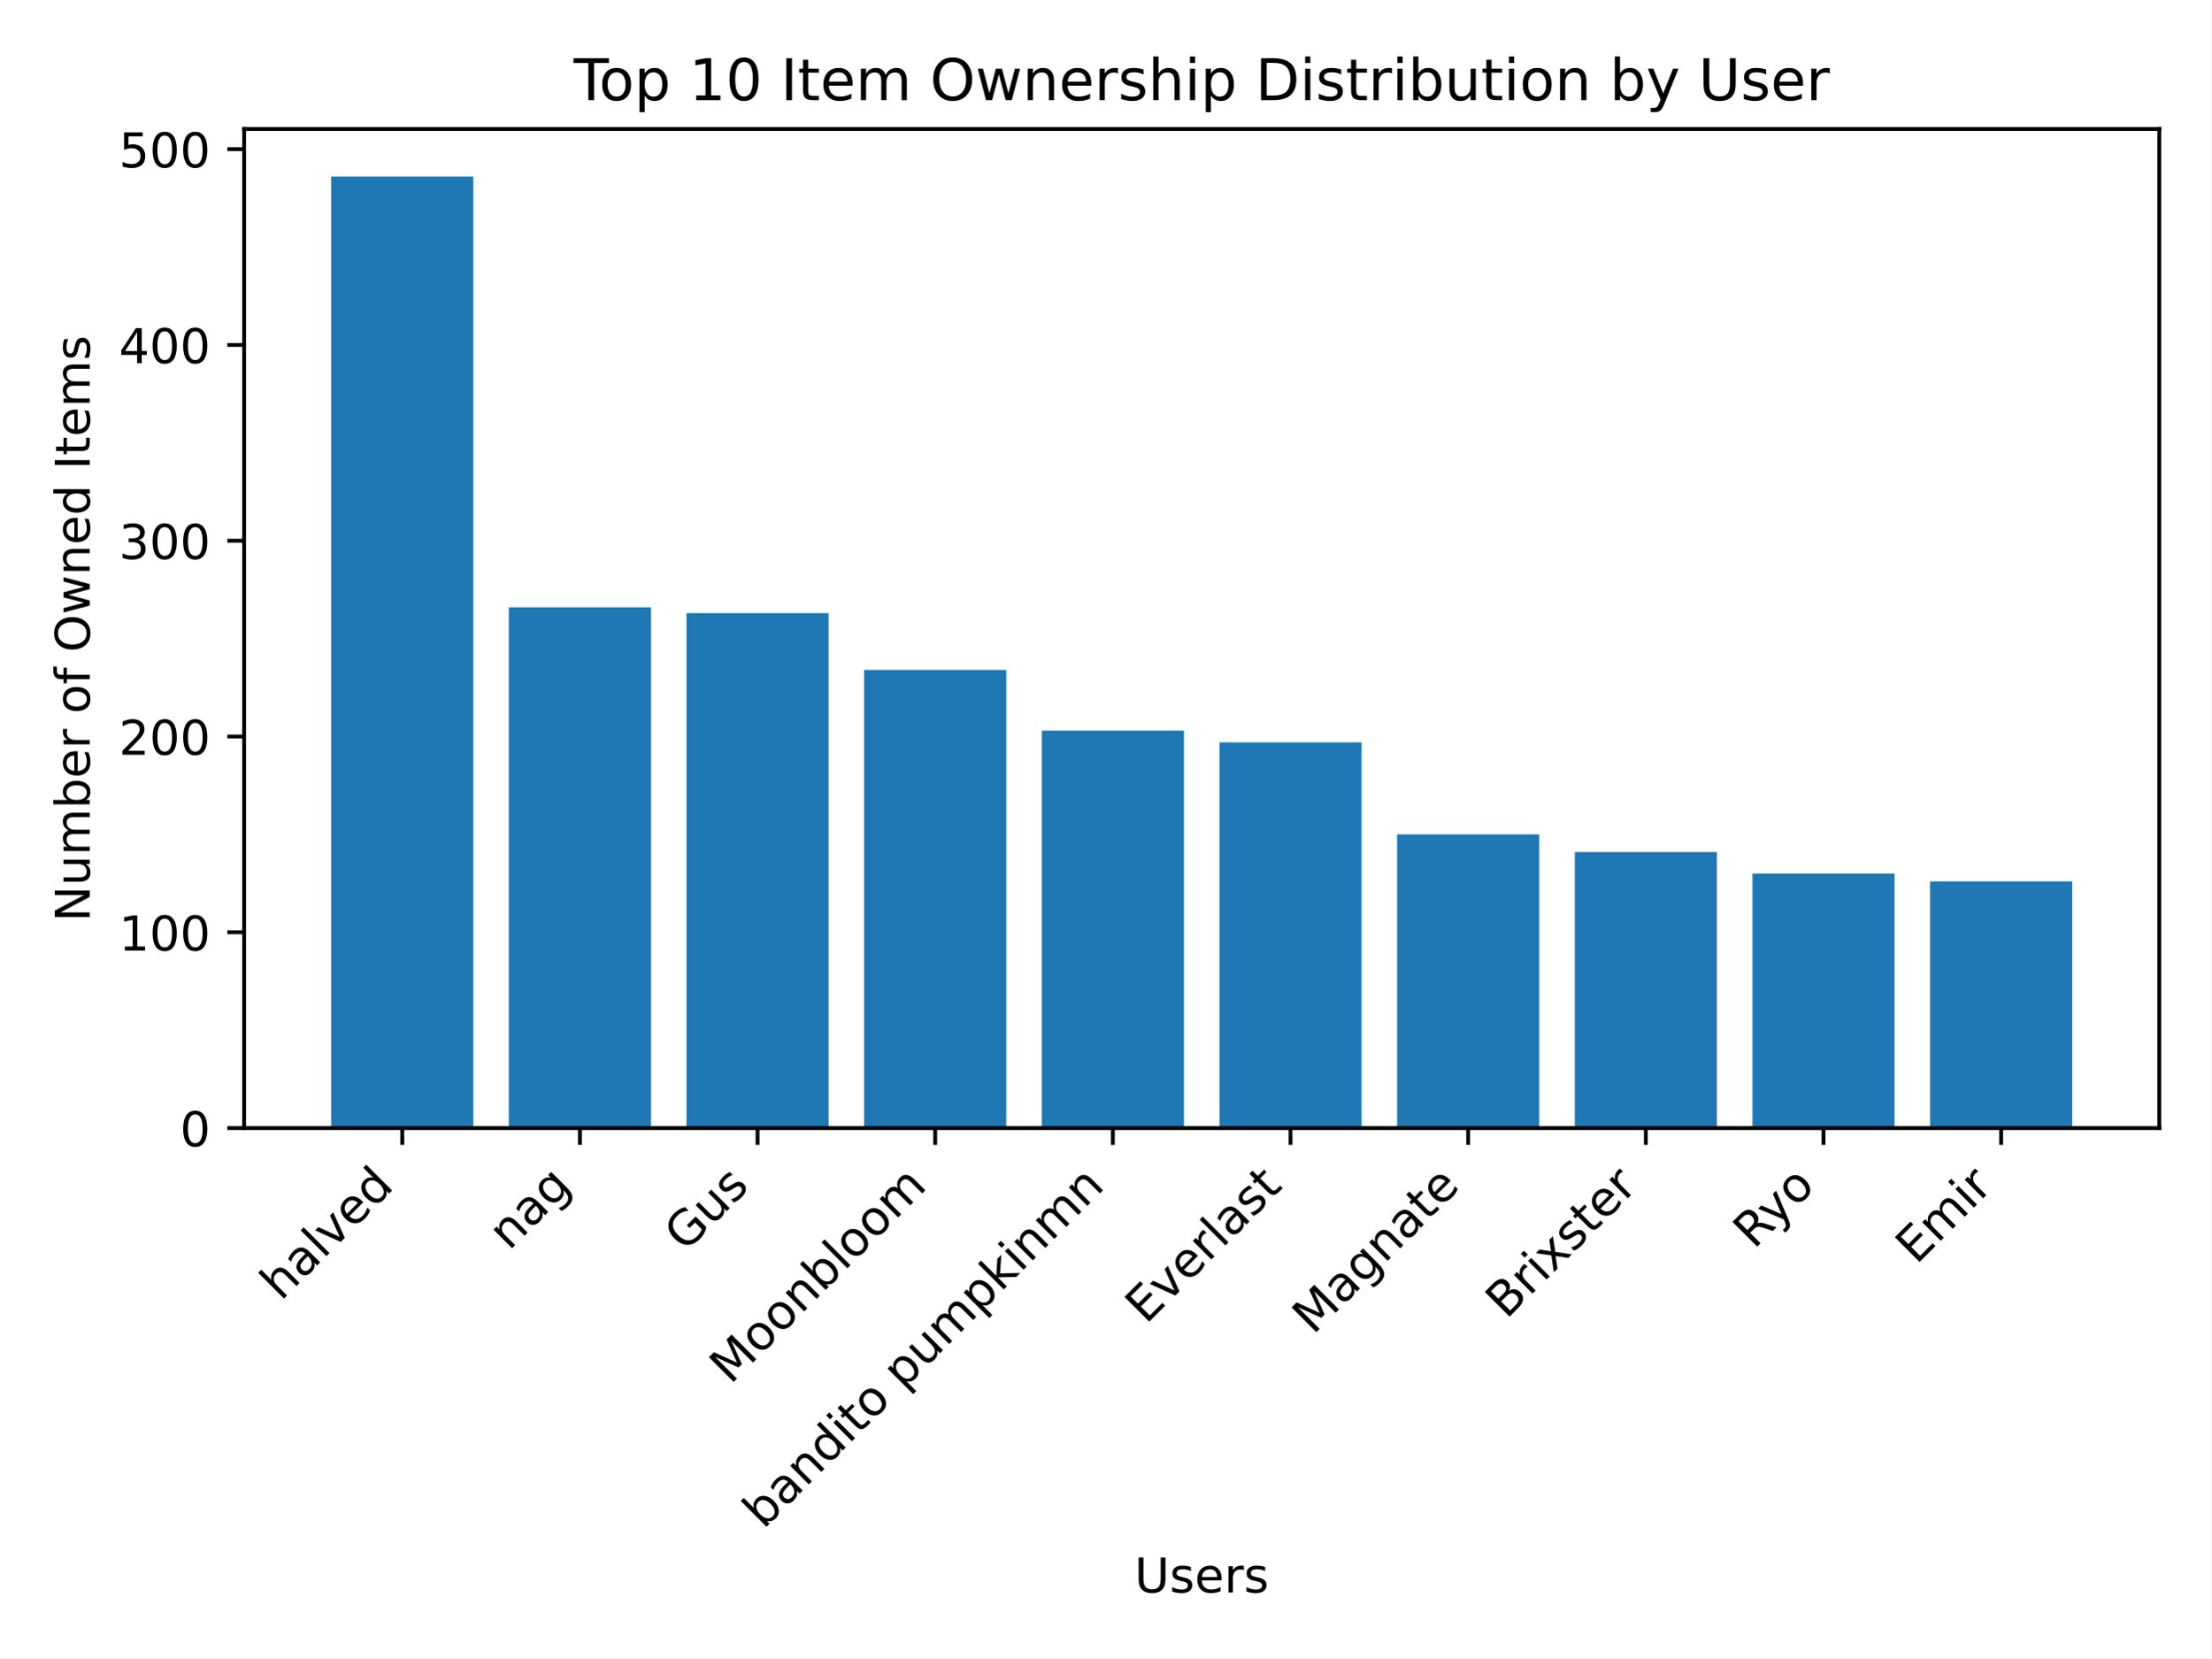
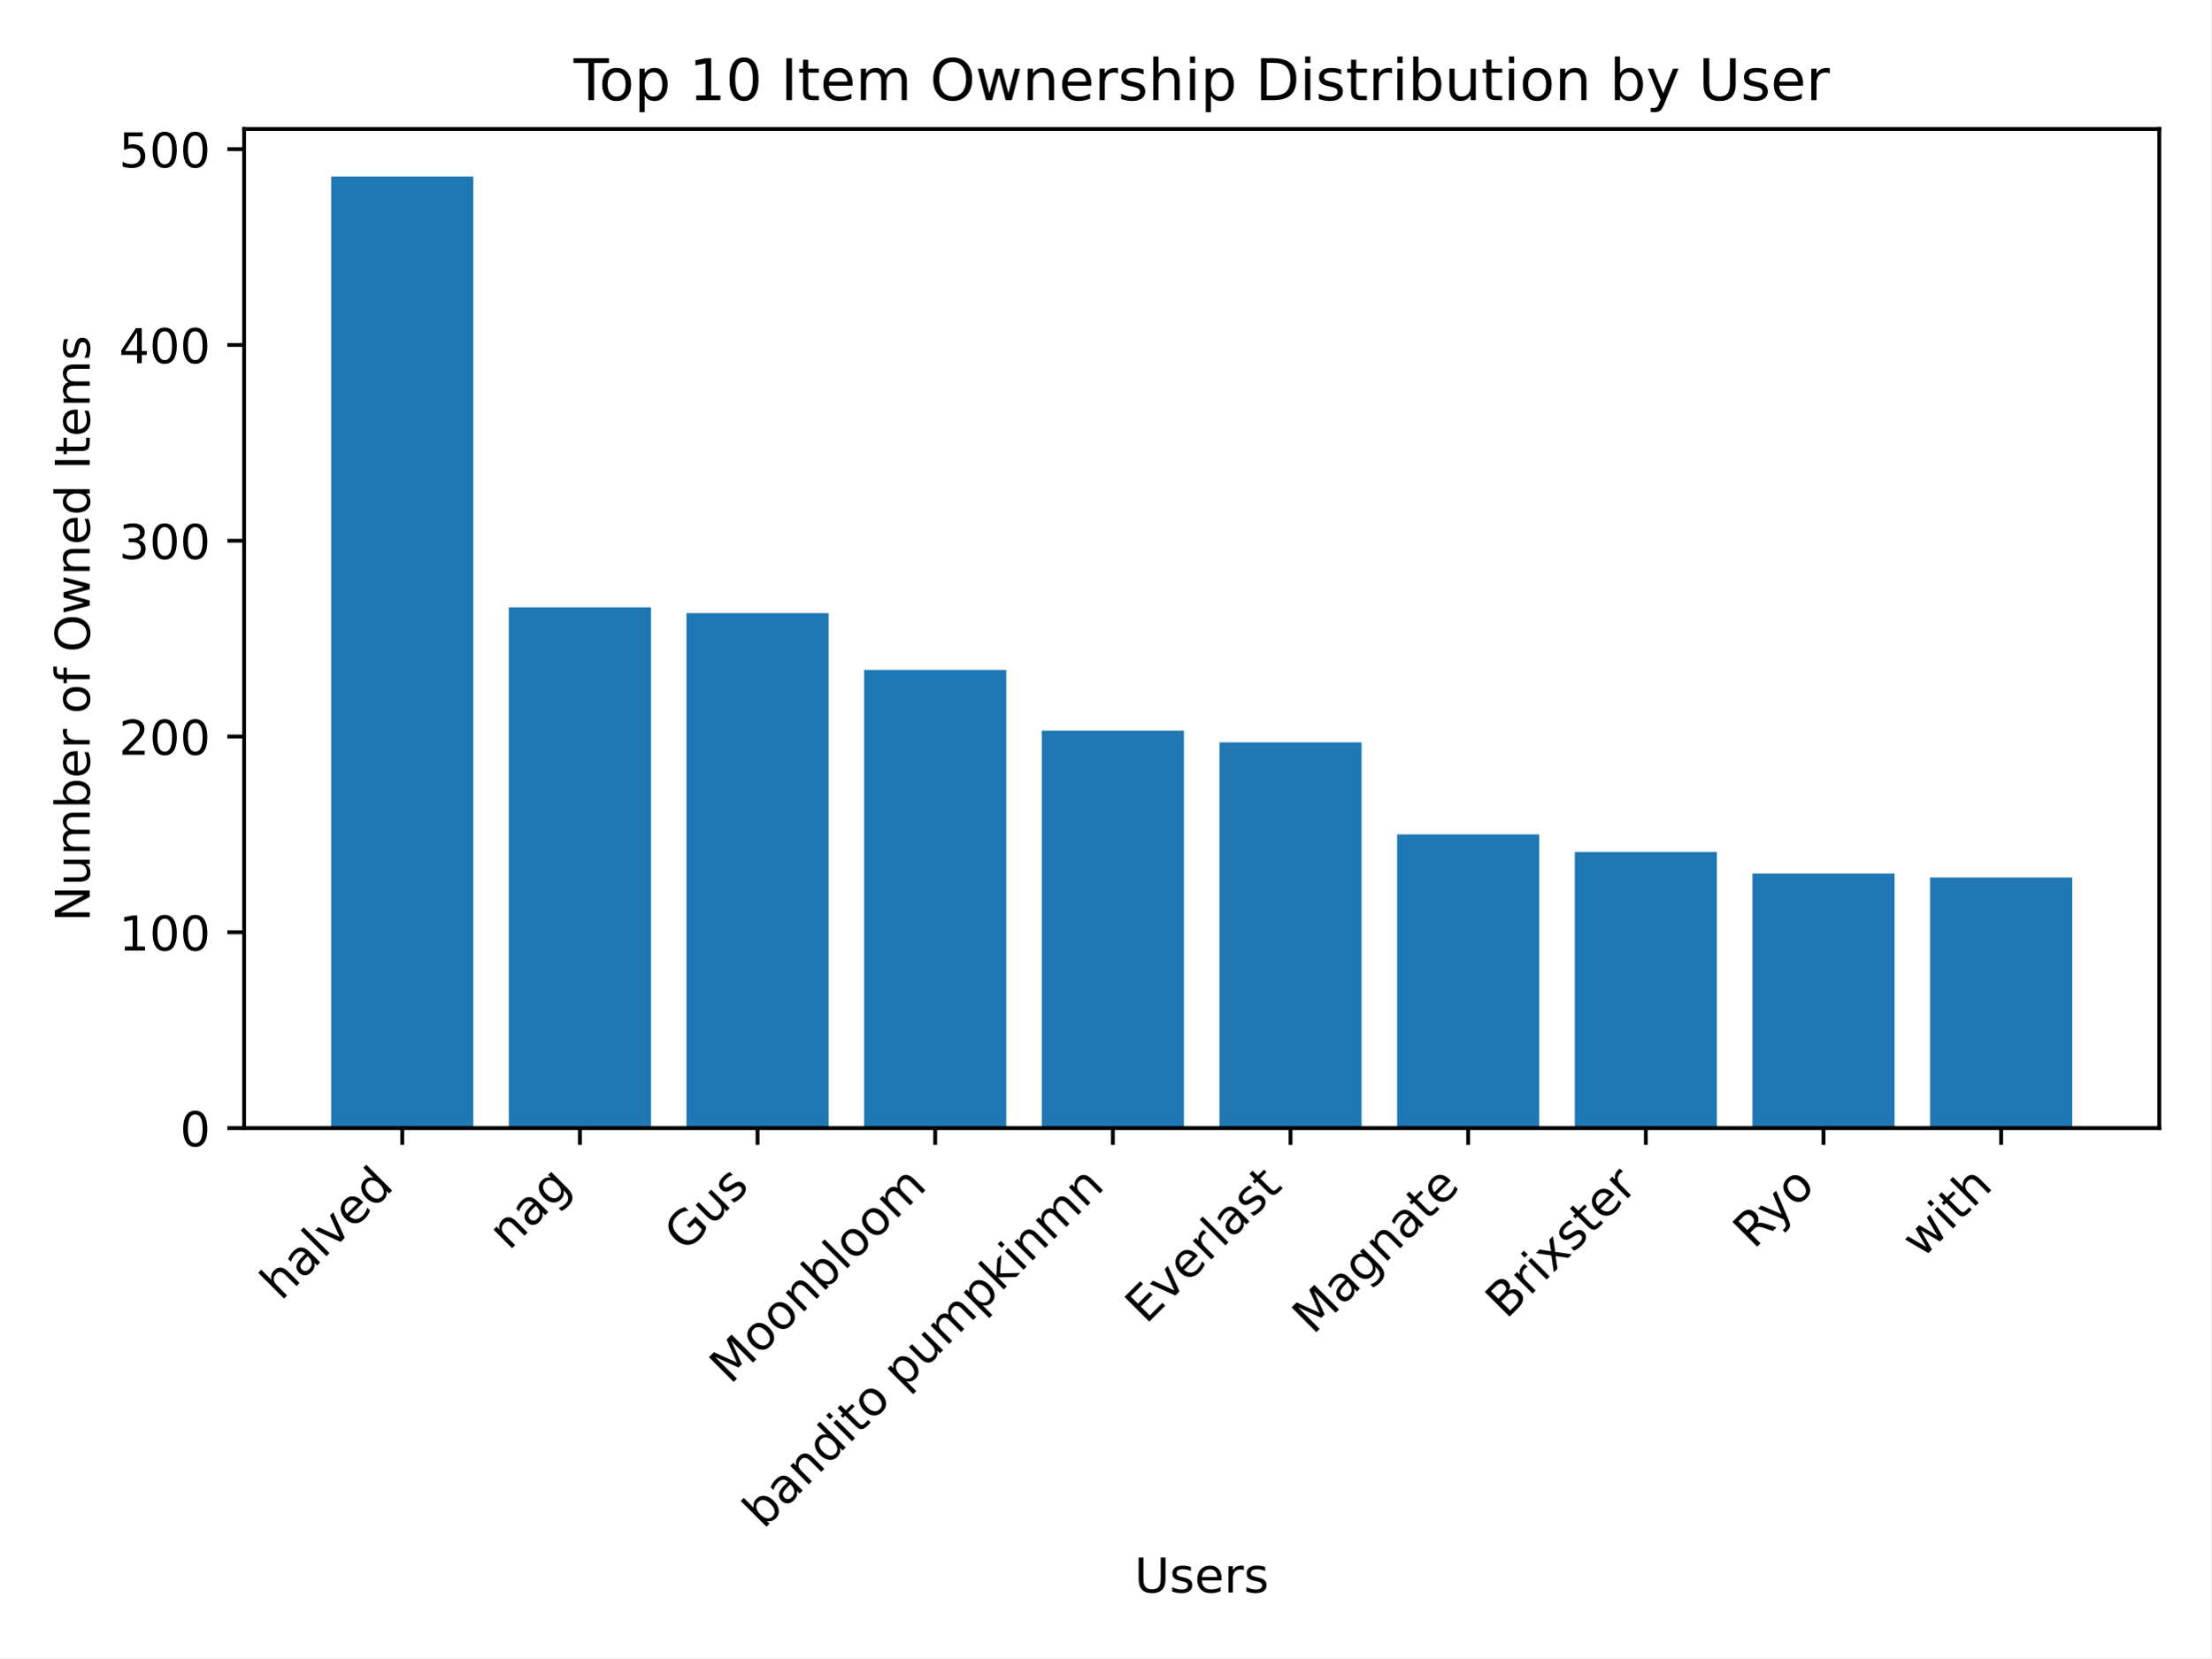
<svg xmlns="http://www.w3.org/2000/svg" xmlns:xlink="http://www.w3.org/1999/xlink" width="460.8pt" height="345.6pt" viewBox="0 0 460.8 345.6" version="1.1">
  <defs>
    <style type="text/css">*{stroke-linejoin: round; stroke-linecap: butt}</style>
  </defs>
  <g id="figure_1">
    <g id="patch_1">
      <path d="M 0 345.6  L 460.8 345.6  L 460.8 0  L 0 0  z " style="fill: #ffffff" />
    </g>
    <g id="axes_1">
      <g id="patch_2">
        <path d="M 50.87 235.125  L 450 235.125  L 450 26.88  L 50.87 26.88  z " style="fill: #ffffff" />
      </g>
      <g id="patch_3">
-         <path d="M 69.012 235.125  L 98.632 235.125  L 98.632 36.796  L 69.012 36.796  z " clip-path="url(#p5922760835)" style="fill: #1f77b4" />
+         <path d="M 69.012 235.125  L 98.632 235.125  L 98.632 36.796  L 69.012 36.796  z " clip-path="url(#p40ce886fbf)" style="fill: #1f77b4" />
      </g>
      <g id="patch_4">
-         <path d="M 106.037 235.125  L 135.657 235.125  L 135.657 126.575  L 106.037 126.575  z " clip-path="url(#p5922760835)" style="fill: #1f77b4" />
+         <path d="M 106.037 235.125  L 135.657 235.125  L 135.657 126.575  L 106.037 126.575  z " clip-path="url(#p40ce886fbf)" style="fill: #1f77b4" />
      </g>
      <g id="patch_5">
-         <path d="M 143.062 235.125  L 172.682 235.125  L 172.682 127.799  L 143.062 127.799  z " clip-path="url(#p5922760835)" style="fill: #1f77b4" />
+         <path d="M 143.062 235.125  L 172.682 235.125  L 172.682 127.799  L 143.062 127.799  z " clip-path="url(#p40ce886fbf)" style="fill: #1f77b4" />
      </g>
      <g id="patch_6">
-         <path d="M 180.087 235.125  L 209.707 235.125  L 209.707 139.634  L 180.087 139.634  z " clip-path="url(#p5922760835)" style="fill: #1f77b4" />
+         <path d="M 180.087 235.125  L 209.707 235.125  L 209.707 139.634  L 180.087 139.634  z " clip-path="url(#p40ce886fbf)" style="fill: #1f77b4" />
      </g>
      <g id="patch_7">
-         <path d="M 217.112 235.125  L 246.732 235.125  L 246.732 152.284  L 217.112 152.284  z " clip-path="url(#p5922760835)" style="fill: #1f77b4" />
+         <path d="M 217.112 235.125  L 246.732 235.125  L 246.732 152.284  L 217.112 152.284  z " clip-path="url(#p40ce886fbf)" style="fill: #1f77b4" />
      </g>
      <g id="patch_8">
-         <path d="M 254.138 235.125  L 283.758 235.125  L 283.758 154.733  L 254.138 154.733  z " clip-path="url(#p5922760835)" style="fill: #1f77b4" />
+         <path d="M 254.138 235.125  L 283.758 235.125  L 283.758 154.733  L 254.138 154.733  z " clip-path="url(#p40ce886fbf)" style="fill: #1f77b4" />
      </g>
      <g id="patch_9">
-         <path d="M 291.163 235.125  L 320.783 235.125  L 320.783 173.913  L 291.163 173.913  z " clip-path="url(#p5922760835)" style="fill: #1f77b4" />
+         <path d="M 291.163 235.125  L 320.783 235.125  L 320.783 173.913  L 291.163 173.913  z " clip-path="url(#p40ce886fbf)" style="fill: #1f77b4" />
      </g>
      <g id="patch_10">
-         <path d="M 328.188 235.125  L 357.808 235.125  L 357.808 177.585  L 328.188 177.585  z " clip-path="url(#p5922760835)" style="fill: #1f77b4" />
+         <path d="M 328.188 235.125  L 357.808 235.125  L 357.808 177.585  L 328.188 177.585  z " clip-path="url(#p40ce886fbf)" style="fill: #1f77b4" />
      </g>
      <g id="patch_11">
-         <path d="M 365.213 235.125  L 394.833 235.125  L 394.833 182.074  L 365.213 182.074  z " clip-path="url(#p5922760835)" style="fill: #1f77b4" />
+         <path d="M 365.213 235.125  L 394.833 235.125  L 394.833 182.074  L 365.213 182.074  z " clip-path="url(#p40ce886fbf)" style="fill: #1f77b4" />
      </g>
      <g id="patch_12">
-         <path d="M 402.238 235.125  L 431.858 235.125  L 431.858 183.707  L 402.238 183.707  z " clip-path="url(#p5922760835)" style="fill: #1f77b4" />
+         <path d="M 402.238 235.125  L 431.858 235.125  L 431.858 182.89  L 402.238 182.89  z " clip-path="url(#p40ce886fbf)" style="fill: #1f77b4" />
      </g>
      <g id="matplotlib.axis_1">
        <g id="xtick_1">
          <g id="line2d_1">
            <defs>
-               <path id="mfc735b500f" d="M 0 0  L 0 3.5  " style="stroke: #000000; stroke-width: 0.8" />
+               <path id="mf354855f00" d="M 0 0  L 0 3.5  " style="stroke: #000000; stroke-width: 0.8" />
            </defs>
            <g>
-               <use xlink:href="#mfc735b500f" x="83.822" y="235.125" style="stroke: #000000; stroke-width: 0.8" />
+               <use xlink:href="#mf354855f00" x="83.822" y="235.125" style="stroke: #000000; stroke-width: 0.8" />
            </g>
          </g>
          <g id="text_1">
            <g transform="translate(58.54764 271.3021) rotate(-45) scale(0.1 -0.1)">
              <defs>
                <path id="DejaVuSans-68" d="M 3513 2113  L 3513 0  L 2938 0  L 2938 2094  Q 2938 2591 2744 2837  Q 2550 3084 2163 3084  Q 1697 3084 1428 2787  Q 1159 2491 1159 1978  L 1159 0  L 581 0  L 581 4863  L 1159 4863  L 1159 2956  Q 1366 3272 1645 3428  Q 1925 3584 2291 3584  Q 2894 3584 3203 3211  Q 3513 2838 3513 2113  z " transform="scale(0.015625)" />
                <path id="DejaVuSans-61" d="M 2194 1759  Q 1497 1759 1228 1600  Q 959 1441 959 1056  Q 959 750 1161 570  Q 1363 391 1709 391  Q 2188 391 2477 730  Q 2766 1069 2766 1631  L 2766 1759  L 2194 1759  z M 3341 1997  L 3341 0  L 2766 0  L 2766 531  Q 2569 213 2275 61  Q 1981 -91 1556 -91  Q 1019 -91 701 211  Q 384 513 384 1019  Q 384 1609 779 1909  Q 1175 2209 1959 2209  L 2766 2209  L 2766 2266  Q 2766 2663 2505 2880  Q 2244 3097 1772 3097  Q 1472 3097 1187 3025  Q 903 2953 641 2809  L 641 3341  Q 956 3463 1253 3523  Q 1550 3584 1831 3584  Q 2591 3584 2966 3190  Q 3341 2797 3341 1997  z " transform="scale(0.015625)" />
                <path id="DejaVuSans-6c" d="M 603 4863  L 1178 4863  L 1178 0  L 603 0  L 603 4863  z " transform="scale(0.015625)" />
                <path id="DejaVuSans-76" d="M 191 3500  L 800 3500  L 1894 563  L 2988 3500  L 3597 3500  L 2284 0  L 1503 0  L 191 3500  z " transform="scale(0.015625)" />
                <path id="DejaVuSans-65" d="M 3597 1894  L 3597 1613  L 953 1613  Q 991 1019 1311 708  Q 1631 397 2203 397  Q 2534 397 2845 478  Q 3156 559 3463 722  L 3463 178  Q 3153 47 2828 -22  Q 2503 -91 2169 -91  Q 1331 -91 842 396  Q 353 884 353 1716  Q 353 2575 817 3079  Q 1281 3584 2069 3584  Q 2775 3584 3186 3129  Q 3597 2675 3597 1894  z M 3022 2063  Q 3016 2534 2758 2815  Q 2500 3097 2075 3097  Q 1594 3097 1305 2825  Q 1016 2553 972 2059  L 3022 2063  z " transform="scale(0.015625)" />
                <path id="DejaVuSans-64" d="M 2906 2969  L 2906 4863  L 3481 4863  L 3481 0  L 2906 0  L 2906 525  Q 2725 213 2448 61  Q 2172 -91 1784 -91  Q 1150 -91 751 415  Q 353 922 353 1747  Q 353 2572 751 3078  Q 1150 3584 1784 3584  Q 2172 3584 2448 3432  Q 2725 3281 2906 2969  z M 947 1747  Q 947 1113 1208 752  Q 1469 391 1925 391  Q 2381 391 2643 752  Q 2906 1113 2906 1747  Q 2906 2381 2643 2742  Q 2381 3103 1925 3103  Q 1469 3103 1208 2742  Q 947 2381 947 1747  z " transform="scale(0.015625)" />
              </defs>
              <use xlink:href="#DejaVuSans-68" />
              <use xlink:href="#DejaVuSans-61" x="63.379" />
              <use xlink:href="#DejaVuSans-6c" x="124.658" />
              <use xlink:href="#DejaVuSans-76" x="152.441" />
              <use xlink:href="#DejaVuSans-65" x="211.621" />
              <use xlink:href="#DejaVuSans-64" x="273.145" />
            </g>
          </g>
        </g>
        <g id="xtick_2">
          <g id="line2d_2">
            <g>
-               <use xlink:href="#mfc735b500f" x="120.847" y="235.125" style="stroke: #000000; stroke-width: 0.8" />
+               <use xlink:href="#mf354855f00" x="120.847" y="235.125" style="stroke: #000000; stroke-width: 0.8" />
            </g>
          </g>
          <g id="text_2">
            <g transform="translate(106.0732 260.8015) rotate(-45) scale(0.1 -0.1)">
              <defs>
                <path id="DejaVuSans-6e" d="M 3513 2113  L 3513 0  L 2938 0  L 2938 2094  Q 2938 2591 2744 2837  Q 2550 3084 2163 3084  Q 1697 3084 1428 2787  Q 1159 2491 1159 1978  L 1159 0  L 581 0  L 581 3500  L 1159 3500  L 1159 2956  Q 1366 3272 1645 3428  Q 1925 3584 2291 3584  Q 2894 3584 3203 3211  Q 3513 2838 3513 2113  z " transform="scale(0.015625)" />
                <path id="DejaVuSans-67" d="M 2906 1791  Q 2906 2416 2648 2759  Q 2391 3103 1925 3103  Q 1463 3103 1205 2759  Q 947 2416 947 1791  Q 947 1169 1205 825  Q 1463 481 1925 481  Q 2391 481 2648 825  Q 2906 1169 2906 1791  z M 3481 434  Q 3481 -459 3084 -895  Q 2688 -1331 1869 -1331  Q 1566 -1331 1297 -1286  Q 1028 -1241 775 -1147  L 775 -588  Q 1028 -725 1275 -790  Q 1522 -856 1778 -856  Q 2344 -856 2625 -561  Q 2906 -266 2906 331  L 2906 616  Q 2728 306 2450 153  Q 2172 0 1784 0  Q 1141 0 747 490  Q 353 981 353 1791  Q 353 2603 747 3093  Q 1141 3584 1784 3584  Q 2172 3584 2450 3431  Q 2728 3278 2906 2969  L 2906 3500  L 3481 3500  L 3481 434  z " transform="scale(0.015625)" />
              </defs>
              <use xlink:href="#DejaVuSans-6e" />
              <use xlink:href="#DejaVuSans-61" x="63.379" />
              <use xlink:href="#DejaVuSans-67" x="124.658" />
            </g>
          </g>
        </g>
        <g id="xtick_3">
          <g id="line2d_3">
            <g>
-               <use xlink:href="#mfc735b500f" x="157.872" y="235.125" style="stroke: #000000; stroke-width: 0.8" />
+               <use xlink:href="#mf354855f00" x="157.872" y="235.125" style="stroke: #000000; stroke-width: 0.8" />
            </g>
          </g>
          <g id="text_3">
            <g transform="translate(142.758 261.1418) rotate(-45) scale(0.1 -0.1)">
              <defs>
                <path id="DejaVuSans-47" d="M 3809 666  L 3809 1919  L 2778 1919  L 2778 2438  L 4434 2438  L 4434 434  Q 4069 175 3628 42  Q 3188 -91 2688 -91  Q 1594 -91 976 548  Q 359 1188 359 2328  Q 359 3472 976 4111  Q 1594 4750 2688 4750  Q 3144 4750 3555 4637  Q 3966 4525 4313 4306  L 4313 3634  Q 3963 3931 3569 4081  Q 3175 4231 2741 4231  Q 1884 4231 1454 3753  Q 1025 3275 1025 2328  Q 1025 1384 1454 906  Q 1884 428 2741 428  Q 3075 428 3337 486  Q 3600 544 3809 666  z " transform="scale(0.015625)" />
                <path id="DejaVuSans-75" d="M 544 1381  L 544 3500  L 1119 3500  L 1119 1403  Q 1119 906 1312 657  Q 1506 409 1894 409  Q 2359 409 2629 706  Q 2900 1003 2900 1516  L 2900 3500  L 3475 3500  L 3475 0  L 2900 0  L 2900 538  Q 2691 219 2414 64  Q 2138 -91 1772 -91  Q 1169 -91 856 284  Q 544 659 544 1381  z M 1991 3584  L 1991 3584  z " transform="scale(0.015625)" />
                <path id="DejaVuSans-73" d="M 2834 3397  L 2834 2853  Q 2591 2978 2328 3040  Q 2066 3103 1784 3103  Q 1356 3103 1142 2972  Q 928 2841 928 2578  Q 928 2378 1081 2264  Q 1234 2150 1697 2047  L 1894 2003  Q 2506 1872 2764 1633  Q 3022 1394 3022 966  Q 3022 478 2636 193  Q 2250 -91 1575 -91  Q 1294 -91 989 -36  Q 684 19 347 128  L 347 722  Q 666 556 975 473  Q 1284 391 1588 391  Q 1994 391 2212 530  Q 2431 669 2431 922  Q 2431 1156 2273 1281  Q 2116 1406 1581 1522  L 1381 1569  Q 847 1681 609 1914  Q 372 2147 372 2553  Q 372 3047 722 3315  Q 1072 3584 1716 3584  Q 2034 3584 2315 3537  Q 2597 3491 2834 3397  z " transform="scale(0.015625)" />
              </defs>
              <use xlink:href="#DejaVuSans-47" />
              <use xlink:href="#DejaVuSans-75" x="77.49" />
              <use xlink:href="#DejaVuSans-73" x="140.869" />
            </g>
          </g>
        </g>
        <g id="xtick_4">
          <g id="line2d_4">
            <g>
-               <use xlink:href="#mfc735b500f" x="194.897" y="235.125" style="stroke: #000000; stroke-width: 0.8" />
+               <use xlink:href="#mf354855f00" x="194.897" y="235.125" style="stroke: #000000; stroke-width: 0.8" />
            </g>
          </g>
          <g id="text_4">
            <g transform="translate(152.197 288.7278) rotate(-45) scale(0.1 -0.1)">
              <defs>
                <path id="DejaVuSans-4d" d="M 628 4666  L 1569 4666  L 2759 1491  L 3956 4666  L 4897 4666  L 4897 0  L 4281 0  L 4281 4097  L 3078 897  L 2444 897  L 1241 4097  L 1241 0  L 628 0  L 628 4666  z " transform="scale(0.015625)" />
                <path id="DejaVuSans-6f" d="M 1959 3097  Q 1497 3097 1228 2736  Q 959 2375 959 1747  Q 959 1119 1226 758  Q 1494 397 1959 397  Q 2419 397 2687 759  Q 2956 1122 2956 1747  Q 2956 2369 2687 2733  Q 2419 3097 1959 3097  z M 1959 3584  Q 2709 3584 3137 3096  Q 3566 2609 3566 1747  Q 3566 888 3137 398  Q 2709 -91 1959 -91  Q 1206 -91 779 398  Q 353 888 353 1747  Q 353 2609 779 3096  Q 1206 3584 1959 3584  z " transform="scale(0.015625)" />
                <path id="DejaVuSans-62" d="M 3116 1747  Q 3116 2381 2855 2742  Q 2594 3103 2138 3103  Q 1681 3103 1420 2742  Q 1159 2381 1159 1747  Q 1159 1113 1420 752  Q 1681 391 2138 391  Q 2594 391 2855 752  Q 3116 1113 3116 1747  z M 1159 2969  Q 1341 3281 1617 3432  Q 1894 3584 2278 3584  Q 2916 3584 3314 3078  Q 3713 2572 3713 1747  Q 3713 922 3314 415  Q 2916 -91 2278 -91  Q 1894 -91 1617 61  Q 1341 213 1159 525  L 1159 0  L 581 0  L 581 4863  L 1159 4863  L 1159 2969  z " transform="scale(0.015625)" />
                <path id="DejaVuSans-6d" d="M 3328 2828  Q 3544 3216 3844 3400  Q 4144 3584 4550 3584  Q 5097 3584 5394 3201  Q 5691 2819 5691 2113  L 5691 0  L 5113 0  L 5113 2094  Q 5113 2597 4934 2840  Q 4756 3084 4391 3084  Q 3944 3084 3684 2787  Q 3425 2491 3425 1978  L 3425 0  L 2847 0  L 2847 2094  Q 2847 2600 2669 2842  Q 2491 3084 2119 3084  Q 1678 3084 1418 2786  Q 1159 2488 1159 1978  L 1159 0  L 581 0  L 581 3500  L 1159 3500  L 1159 2956  Q 1356 3278 1631 3431  Q 1906 3584 2284 3584  Q 2666 3584 2933 3390  Q 3200 3197 3328 2828  z " transform="scale(0.015625)" />
              </defs>
              <use xlink:href="#DejaVuSans-4d" />
              <use xlink:href="#DejaVuSans-6f" x="86.279" />
              <use xlink:href="#DejaVuSans-6f" x="147.461" />
              <use xlink:href="#DejaVuSans-6e" x="208.643" />
              <use xlink:href="#DejaVuSans-62" x="272.021" />
              <use xlink:href="#DejaVuSans-6c" x="335.498" />
              <use xlink:href="#DejaVuSans-6f" x="363.281" />
              <use xlink:href="#DejaVuSans-6f" x="424.463" />
              <use xlink:href="#DejaVuSans-6d" x="485.645" />
            </g>
          </g>
        </g>
        <g id="xtick_5">
          <g id="line2d_5">
            <g>
-               <use xlink:href="#mfc735b500f" x="231.922" y="235.125" style="stroke: #000000; stroke-width: 0.8" />
+               <use xlink:href="#mf354855f00" x="231.922" y="235.125" style="stroke: #000000; stroke-width: 0.8" />
            </g>
          </g>
          <g id="text_5">
            <g transform="translate(159.0927 318.8572) rotate(-45) scale(0.1 -0.1)">
              <defs>
                <path id="DejaVuSans-69" d="M 603 3500  L 1178 3500  L 1178 0  L 603 0  L 603 3500  z M 603 4863  L 1178 4863  L 1178 4134  L 603 4134  L 603 4863  z " transform="scale(0.015625)" />
                <path id="DejaVuSans-74" d="M 1172 4494  L 1172 3500  L 2356 3500  L 2356 3053  L 1172 3053  L 1172 1153  Q 1172 725 1289 603  Q 1406 481 1766 481  L 2356 481  L 2356 0  L 1766 0  Q 1100 0 847 248  Q 594 497 594 1153  L 594 3053  L 172 3053  L 172 3500  L 594 3500  L 594 4494  L 1172 4494  z " transform="scale(0.015625)" />
                <path id="DejaVuSans-20" transform="scale(0.015625)" />
                <path id="DejaVuSans-70" d="M 1159 525  L 1159 -1331  L 581 -1331  L 581 3500  L 1159 3500  L 1159 2969  Q 1341 3281 1617 3432  Q 1894 3584 2278 3584  Q 2916 3584 3314 3078  Q 3713 2572 3713 1747  Q 3713 922 3314 415  Q 2916 -91 2278 -91  Q 1894 -91 1617 61  Q 1341 213 1159 525  z M 3116 1747  Q 3116 2381 2855 2742  Q 2594 3103 2138 3103  Q 1681 3103 1420 2742  Q 1159 2381 1159 1747  Q 1159 1113 1420 752  Q 1681 391 2138 391  Q 2594 391 2855 752  Q 3116 1113 3116 1747  z " transform="scale(0.015625)" />
                <path id="DejaVuSans-6b" d="M 581 4863  L 1159 4863  L 1159 1991  L 2875 3500  L 3609 3500  L 1753 1863  L 3688 0  L 2938 0  L 1159 1709  L 1159 0  L 581 0  L 581 4863  z " transform="scale(0.015625)" />
              </defs>
              <use xlink:href="#DejaVuSans-62" />
              <use xlink:href="#DejaVuSans-61" x="63.477" />
              <use xlink:href="#DejaVuSans-6e" x="124.756" />
              <use xlink:href="#DejaVuSans-64" x="188.135" />
              <use xlink:href="#DejaVuSans-69" x="251.611" />
              <use xlink:href="#DejaVuSans-74" x="279.395" />
              <use xlink:href="#DejaVuSans-6f" x="318.604" />
              <use xlink:href="#DejaVuSans-20" x="379.785" />
              <use xlink:href="#DejaVuSans-70" x="411.572" />
              <use xlink:href="#DejaVuSans-75" x="475.049" />
              <use xlink:href="#DejaVuSans-6d" x="538.428" />
              <use xlink:href="#DejaVuSans-70" x="635.84" />
              <use xlink:href="#DejaVuSans-6b" x="699.316" />
              <use xlink:href="#DejaVuSans-69" x="757.227" />
              <use xlink:href="#DejaVuSans-6e" x="785.01" />
              <use xlink:href="#DejaVuSans-6d" x="848.389" />
              <use xlink:href="#DejaVuSans-6e" x="945.801" />
            </g>
          </g>
        </g>
        <g id="xtick_6">
          <g id="line2d_6">
            <g>
-               <use xlink:href="#mfc735b500f" x="268.948" y="235.125" style="stroke: #000000; stroke-width: 0.8" />
+               <use xlink:href="#mf354855f00" x="268.948" y="235.125" style="stroke: #000000; stroke-width: 0.8" />
            </g>
          </g>
          <g id="text_6">
            <g transform="translate(238.8126 276.1623) rotate(-45) scale(0.1 -0.1)">
              <defs>
                <path id="DejaVuSans-45" d="M 628 4666  L 3578 4666  L 3578 4134  L 1259 4134  L 1259 2753  L 3481 2753  L 3481 2222  L 1259 2222  L 1259 531  L 3634 531  L 3634 0  L 628 0  L 628 4666  z " transform="scale(0.015625)" />
                <path id="DejaVuSans-72" d="M 2631 2963  Q 2534 3019 2420 3045  Q 2306 3072 2169 3072  Q 1681 3072 1420 2755  Q 1159 2438 1159 1844  L 1159 0  L 581 0  L 581 3500  L 1159 3500  L 1159 2956  Q 1341 3275 1631 3429  Q 1922 3584 2338 3584  Q 2397 3584 2469 3576  Q 2541 3569 2628 3553  L 2631 2963  z " transform="scale(0.015625)" />
              </defs>
              <use xlink:href="#DejaVuSans-45" />
              <use xlink:href="#DejaVuSans-76" x="63.184" />
              <use xlink:href="#DejaVuSans-65" x="122.363" />
              <use xlink:href="#DejaVuSans-72" x="183.887" />
              <use xlink:href="#DejaVuSans-6c" x="225" />
              <use xlink:href="#DejaVuSans-61" x="252.783" />
              <use xlink:href="#DejaVuSans-73" x="314.062" />
              <use xlink:href="#DejaVuSans-74" x="366.162" />
            </g>
          </g>
        </g>
        <g id="xtick_7">
          <g id="line2d_7">
            <g>
-               <use xlink:href="#mfc735b500f" x="305.973" y="235.125" style="stroke: #000000; stroke-width: 0.8" />
+               <use xlink:href="#mf354855f00" x="305.973" y="235.125" style="stroke: #000000; stroke-width: 0.8" />
            </g>
          </g>
          <g id="text_7">
            <g transform="translate(273.6412 278.3588) rotate(-45) scale(0.1 -0.1)">
              <use xlink:href="#DejaVuSans-4d" />
              <use xlink:href="#DejaVuSans-61" x="86.279" />
              <use xlink:href="#DejaVuSans-67" x="147.559" />
              <use xlink:href="#DejaVuSans-6e" x="211.035" />
              <use xlink:href="#DejaVuSans-61" x="274.414" />
              <use xlink:href="#DejaVuSans-74" x="335.693" />
              <use xlink:href="#DejaVuSans-65" x="374.902" />
            </g>
          </g>
        </g>
        <g id="xtick_8">
          <g id="line2d_8">
            <g>
-               <use xlink:href="#mfc735b500f" x="342.998" y="235.125" style="stroke: #000000; stroke-width: 0.8" />
+               <use xlink:href="#mf354855f00" x="342.998" y="235.125" style="stroke: #000000; stroke-width: 0.8" />
            </g>
          </g>
          <g id="text_8">
            <g transform="translate(313.9057 275.1193) rotate(-45) scale(0.1 -0.1)">
              <defs>
                <path id="DejaVuSans-42" d="M 1259 2228  L 1259 519  L 2272 519  Q 2781 519 3026 730  Q 3272 941 3272 1375  Q 3272 1813 3026 2020  Q 2781 2228 2272 2228  L 1259 2228  z M 1259 4147  L 1259 2741  L 2194 2741  Q 2656 2741 2882 2914  Q 3109 3088 3109 3444  Q 3109 3797 2882 3972  Q 2656 4147 2194 4147  L 1259 4147  z M 628 4666  L 2241 4666  Q 2963 4666 3353 4366  Q 3744 4066 3744 3513  Q 3744 3084 3544 2831  Q 3344 2578 2956 2516  Q 3422 2416 3680 2098  Q 3938 1781 3938 1306  Q 3938 681 3513 340  Q 3088 0 2303 0  L 628 0  L 628 4666  z " transform="scale(0.015625)" />
                <path id="DejaVuSans-78" d="M 3513 3500  L 2247 1797  L 3578 0  L 2900 0  L 1881 1375  L 863 0  L 184 0  L 1544 1831  L 300 3500  L 978 3500  L 1906 2253  L 2834 3500  L 3513 3500  z " transform="scale(0.015625)" />
              </defs>
              <use xlink:href="#DejaVuSans-42" />
              <use xlink:href="#DejaVuSans-72" x="68.604" />
              <use xlink:href="#DejaVuSans-69" x="109.717" />
              <use xlink:href="#DejaVuSans-78" x="137.5" />
              <use xlink:href="#DejaVuSans-73" x="196.68" />
              <use xlink:href="#DejaVuSans-74" x="248.779" />
              <use xlink:href="#DejaVuSans-65" x="287.988" />
              <use xlink:href="#DejaVuSans-72" x="349.512" />
            </g>
          </g>
        </g>
        <g id="xtick_9">
          <g id="line2d_9">
            <g>
-               <use xlink:href="#mfc735b500f" x="380.023" y="235.125" style="stroke: #000000; stroke-width: 0.8" />
+               <use xlink:href="#mf354855f00" x="380.023" y="235.125" style="stroke: #000000; stroke-width: 0.8" />
            </g>
          </g>
          <g id="text_9">
            <g transform="translate(365.5159 260.5342) rotate(-45) scale(0.1 -0.1)">
              <defs>
                <path id="DejaVuSans-52" d="M 2841 2188  Q 3044 2119 3236 1894  Q 3428 1669 3622 1275  L 4263 0  L 3584 0  L 2988 1197  Q 2756 1666 2539 1819  Q 2322 1972 1947 1972  L 1259 1972  L 1259 0  L 628 0  L 628 4666  L 2053 4666  Q 2853 4666 3247 4331  Q 3641 3997 3641 3322  Q 3641 2881 3436 2590  Q 3231 2300 2841 2188  z M 1259 4147  L 1259 2491  L 2053 2491  Q 2509 2491 2742 2702  Q 2975 2913 2975 3322  Q 2975 3731 2742 3939  Q 2509 4147 2053 4147  L 1259 4147  z " transform="scale(0.015625)" />
                <path id="DejaVuSans-79" d="M 2059 -325  Q 1816 -950 1584 -1140  Q 1353 -1331 966 -1331  L 506 -1331  L 506 -850  L 844 -850  Q 1081 -850 1212 -737  Q 1344 -625 1503 -206  L 1606 56  L 191 3500  L 800 3500  L 1894 763  L 2988 3500  L 3597 3500  L 2059 -325  z " transform="scale(0.015625)" />
              </defs>
              <use xlink:href="#DejaVuSans-52" />
              <use xlink:href="#DejaVuSans-79" x="63.982" />
              <use xlink:href="#DejaVuSans-6f" x="123.162" />
            </g>
          </g>
        </g>
        <g id="xtick_10">
          <g id="line2d_10">
            <g>
-               <use xlink:href="#mfc735b500f" x="417.048" y="235.125" style="stroke: #000000; stroke-width: 0.8" />
+               <use xlink:href="#mf354855f00" x="417.048" y="235.125" style="stroke: #000000; stroke-width: 0.8" />
            </g>
          </g>
          <g id="text_10">
-             <g transform="translate(399.3502 263.725) rotate(-45) scale(0.1 -0.1)">
-               <use xlink:href="#DejaVuSans-45" />
-               <use xlink:href="#DejaVuSans-6d" x="63.184" />
-               <use xlink:href="#DejaVuSans-69" x="160.596" />
-               <use xlink:href="#DejaVuSans-72" x="188.379" />
+             <g transform="translate(400.5765 262.4986) rotate(-45) scale(0.1 -0.1)">
+               <defs>
+                 <path id="DejaVuSans-77" d="M 269 3500  L 844 3500  L 1563 769  L 2278 3500  L 2956 3500  L 3675 769  L 4391 3500  L 4966 3500  L 4050 0  L 3372 0  L 2619 2869  L 1863 0  L 1184 0  L 269 3500  z " transform="scale(0.015625)" />
+               </defs>
+               <use xlink:href="#DejaVuSans-77" />
+               <use xlink:href="#DejaVuSans-69" x="81.787" />
+               <use xlink:href="#DejaVuSans-74" x="109.57" />
+               <use xlink:href="#DejaVuSans-68" x="148.779" />
            </g>
          </g>
        </g>
        <g id="text_11">
          <g transform="translate(236.4342 331.9262) scale(0.1 -0.1)">
            <defs>
              <path id="DejaVuSans-55" d="M 556 4666  L 1191 4666  L 1191 1831  Q 1191 1081 1462 751  Q 1734 422 2344 422  Q 2950 422 3222 751  Q 3494 1081 3494 1831  L 3494 4666  L 4128 4666  L 4128 1753  Q 4128 841 3676 375  Q 3225 -91 2344 -91  Q 1459 -91 1007 375  Q 556 841 556 1753  L 556 4666  z " transform="scale(0.015625)" />
            </defs>
            <use xlink:href="#DejaVuSans-55" />
            <use xlink:href="#DejaVuSans-73" x="73.193" />
            <use xlink:href="#DejaVuSans-65" x="125.293" />
            <use xlink:href="#DejaVuSans-72" x="186.816" />
            <use xlink:href="#DejaVuSans-73" x="227.93" />
          </g>
        </g>
      </g>
      <g id="matplotlib.axis_2">
        <g id="ytick_1">
          <g id="line2d_11">
            <defs>
-               <path id="m117680cc64" d="M 0 0  L -3.5 0  " style="stroke: #000000; stroke-width: 0.8" />
+               <path id="mf93bc7b70a" d="M 0 0  L -3.5 0  " style="stroke: #000000; stroke-width: 0.8" />
            </defs>
            <g>
-               <use xlink:href="#m117680cc64" x="50.87" y="235.125" style="stroke: #000000; stroke-width: 0.8" />
+               <use xlink:href="#mf93bc7b70a" x="50.87" y="235.125" style="stroke: #000000; stroke-width: 0.8" />
            </g>
          </g>
          <g id="text_12">
            <g transform="translate(37.5075 238.9243) scale(0.1 -0.1)">
              <defs>
                <path id="DejaVuSans-30" d="M 2034 4250  Q 1547 4250 1301 3770  Q 1056 3291 1056 2328  Q 1056 1369 1301 889  Q 1547 409 2034 409  Q 2525 409 2770 889  Q 3016 1369 3016 2328  Q 3016 3291 2770 3770  Q 2525 4250 2034 4250  z M 2034 4750  Q 2819 4750 3233 4129  Q 3647 3509 3647 2328  Q 3647 1150 3233 529  Q 2819 -91 2034 -91  Q 1250 -91 836 529  Q 422 1150 422 2328  Q 422 3509 836 4129  Q 1250 4750 2034 4750  z " transform="scale(0.015625)" />
              </defs>
              <use xlink:href="#DejaVuSans-30" />
            </g>
          </g>
        </g>
        <g id="ytick_2">
          <g id="line2d_12">
            <g>
-               <use xlink:href="#m117680cc64" x="50.87" y="194.317" style="stroke: #000000; stroke-width: 0.8" />
+               <use xlink:href="#mf93bc7b70a" x="50.87" y="194.317" style="stroke: #000000; stroke-width: 0.8" />
            </g>
          </g>
          <g id="text_13">
            <g transform="translate(24.7825 198.1159) scale(0.1 -0.1)">
              <defs>
                <path id="DejaVuSans-31" d="M 794 531  L 1825 531  L 1825 4091  L 703 3866  L 703 4441  L 1819 4666  L 2450 4666  L 2450 531  L 3481 531  L 3481 0  L 794 0  L 794 531  z " transform="scale(0.015625)" />
              </defs>
              <use xlink:href="#DejaVuSans-31" />
              <use xlink:href="#DejaVuSans-30" x="63.623" />
              <use xlink:href="#DejaVuSans-30" x="127.246" />
            </g>
          </g>
        </g>
        <g id="ytick_3">
          <g id="line2d_13">
            <g>
-               <use xlink:href="#m117680cc64" x="50.87" y="153.508" style="stroke: #000000; stroke-width: 0.8" />
+               <use xlink:href="#mf93bc7b70a" x="50.87" y="153.508" style="stroke: #000000; stroke-width: 0.8" />
            </g>
          </g>
          <g id="text_14">
            <g transform="translate(24.7825 157.3076) scale(0.1 -0.1)">
              <defs>
                <path id="DejaVuSans-32" d="M 1228 531  L 3431 531  L 3431 0  L 469 0  L 469 531  Q 828 903 1448 1529  Q 2069 2156 2228 2338  Q 2531 2678 2651 2914  Q 2772 3150 2772 3378  Q 2772 3750 2511 3984  Q 2250 4219 1831 4219  Q 1534 4219 1204 4116  Q 875 4013 500 3803  L 500 4441  Q 881 4594 1212 4672  Q 1544 4750 1819 4750  Q 2544 4750 2975 4387  Q 3406 4025 3406 3419  Q 3406 3131 3298 2873  Q 3191 2616 2906 2266  Q 2828 2175 2409 1742  Q 1991 1309 1228 531  z " transform="scale(0.015625)" />
              </defs>
              <use xlink:href="#DejaVuSans-32" />
              <use xlink:href="#DejaVuSans-30" x="63.623" />
              <use xlink:href="#DejaVuSans-30" x="127.246" />
            </g>
          </g>
        </g>
        <g id="ytick_4">
          <g id="line2d_14">
            <g>
-               <use xlink:href="#m117680cc64" x="50.87" y="112.7" style="stroke: #000000; stroke-width: 0.8" />
+               <use xlink:href="#mf93bc7b70a" x="50.87" y="112.7" style="stroke: #000000; stroke-width: 0.8" />
            </g>
          </g>
          <g id="text_15">
            <g transform="translate(24.7825 116.4992) scale(0.1 -0.1)">
              <defs>
                <path id="DejaVuSans-33" d="M 2597 2516  Q 3050 2419 3304 2112  Q 3559 1806 3559 1356  Q 3559 666 3084 287  Q 2609 -91 1734 -91  Q 1441 -91 1130 -33  Q 819 25 488 141  L 488 750  Q 750 597 1062 519  Q 1375 441 1716 441  Q 2309 441 2620 675  Q 2931 909 2931 1356  Q 2931 1769 2642 2001  Q 2353 2234 1838 2234  L 1294 2234  L 1294 2753  L 1863 2753  Q 2328 2753 2575 2939  Q 2822 3125 2822 3475  Q 2822 3834 2567 4026  Q 2313 4219 1838 4219  Q 1578 4219 1281 4162  Q 984 4106 628 3988  L 628 4550  Q 988 4650 1302 4700  Q 1616 4750 1894 4750  Q 2613 4750 3031 4423  Q 3450 4097 3450 3541  Q 3450 3153 3228 2886  Q 3006 2619 2597 2516  z " transform="scale(0.015625)" />
              </defs>
              <use xlink:href="#DejaVuSans-33" />
              <use xlink:href="#DejaVuSans-30" x="63.623" />
              <use xlink:href="#DejaVuSans-30" x="127.246" />
            </g>
          </g>
        </g>
        <g id="ytick_5">
          <g id="line2d_15">
            <g>
-               <use xlink:href="#m117680cc64" x="50.87" y="71.892" style="stroke: #000000; stroke-width: 0.8" />
+               <use xlink:href="#mf93bc7b70a" x="50.87" y="71.892" style="stroke: #000000; stroke-width: 0.8" />
            </g>
          </g>
          <g id="text_16">
            <g transform="translate(24.7825 75.69084) scale(0.1 -0.1)">
              <defs>
                <path id="DejaVuSans-34" d="M 2419 4116  L 825 1625  L 2419 1625  L 2419 4116  z M 2253 4666  L 3047 4666  L 3047 1625  L 3713 1625  L 3713 1100  L 3047 1100  L 3047 0  L 2419 0  L 2419 1100  L 313 1100  L 313 1709  L 2253 4666  z " transform="scale(0.015625)" />
              </defs>
              <use xlink:href="#DejaVuSans-34" />
              <use xlink:href="#DejaVuSans-30" x="63.623" />
              <use xlink:href="#DejaVuSans-30" x="127.246" />
            </g>
          </g>
        </g>
        <g id="ytick_6">
          <g id="line2d_16">
            <g>
-               <use xlink:href="#m117680cc64" x="50.87" y="31.083" style="stroke: #000000; stroke-width: 0.8" />
+               <use xlink:href="#mf93bc7b70a" x="50.87" y="31.083" style="stroke: #000000; stroke-width: 0.8" />
            </g>
          </g>
          <g id="text_17">
            <g transform="translate(24.7825 34.88248) scale(0.1 -0.1)">
              <defs>
                <path id="DejaVuSans-35" d="M 691 4666  L 3169 4666  L 3169 4134  L 1269 4134  L 1269 2991  Q 1406 3038 1543 3061  Q 1681 3084 1819 3084  Q 2600 3084 3056 2656  Q 3513 2228 3513 1497  Q 3513 744 3044 326  Q 2575 -91 1722 -91  Q 1428 -91 1123 -41  Q 819 9 494 109  L 494 744  Q 775 591 1075 516  Q 1375 441 1709 441  Q 2250 441 2565 725  Q 2881 1009 2881 1497  Q 2881 1984 2565 2268  Q 2250 2553 1709 2553  Q 1456 2553 1204 2497  Q 953 2441 691 2322  L 691 4666  z " transform="scale(0.015625)" />
              </defs>
              <use xlink:href="#DejaVuSans-35" />
              <use xlink:href="#DejaVuSans-30" x="63.623" />
              <use xlink:href="#DejaVuSans-30" x="127.246" />
            </g>
          </g>
        </g>
        <g id="text_18">
          <g transform="translate(18.70281 192.1064) rotate(-90) scale(0.1 -0.1)">
            <defs>
              <path id="DejaVuSans-4e" d="M 628 4666  L 1478 4666  L 3547 763  L 3547 4666  L 4159 4666  L 4159 0  L 3309 0  L 1241 3903  L 1241 0  L 628 0  L 628 4666  z " transform="scale(0.015625)" />
              <path id="DejaVuSans-66" d="M 2375 4863  L 2375 4384  L 1825 4384  Q 1516 4384 1395 4259  Q 1275 4134 1275 3809  L 1275 3500  L 2222 3500  L 2222 3053  L 1275 3053  L 1275 0  L 697 0  L 697 3053  L 147 3053  L 147 3500  L 697 3500  L 697 3744  Q 697 4328 969 4595  Q 1241 4863 1831 4863  L 2375 4863  z " transform="scale(0.015625)" />
              <path id="DejaVuSans-4f" d="M 2522 4238  Q 1834 4238 1429 3725  Q 1025 3213 1025 2328  Q 1025 1447 1429 934  Q 1834 422 2522 422  Q 3209 422 3611 934  Q 4013 1447 4013 2328  Q 4013 3213 3611 3725  Q 3209 4238 2522 4238  z M 2522 4750  Q 3503 4750 4090 4092  Q 4678 3434 4678 2328  Q 4678 1225 4090 567  Q 3503 -91 2522 -91  Q 1538 -91 948 565  Q 359 1222 359 2328  Q 359 3434 948 4092  Q 1538 4750 2522 4750  z " transform="scale(0.015625)" />
-               <path id="DejaVuSans-77" d="M 269 3500  L 844 3500  L 1563 769  L 2278 3500  L 2956 3500  L 3675 769  L 4391 3500  L 4966 3500  L 4050 0  L 3372 0  L 2619 2869  L 1863 0  L 1184 0  L 269 3500  z " transform="scale(0.015625)" />
              <path id="DejaVuSans-49" d="M 628 4666  L 1259 4666  L 1259 0  L 628 0  L 628 4666  z " transform="scale(0.015625)" />
            </defs>
            <use xlink:href="#DejaVuSans-4e" />
            <use xlink:href="#DejaVuSans-75" x="74.805" />
            <use xlink:href="#DejaVuSans-6d" x="138.184" />
            <use xlink:href="#DejaVuSans-62" x="235.596" />
            <use xlink:href="#DejaVuSans-65" x="299.072" />
            <use xlink:href="#DejaVuSans-72" x="360.596" />
            <use xlink:href="#DejaVuSans-20" x="401.709" />
            <use xlink:href="#DejaVuSans-6f" x="433.496" />
            <use xlink:href="#DejaVuSans-66" x="494.678" />
            <use xlink:href="#DejaVuSans-20" x="529.883" />
            <use xlink:href="#DejaVuSans-4f" x="561.67" />
            <use xlink:href="#DejaVuSans-77" x="640.381" />
            <use xlink:href="#DejaVuSans-6e" x="722.168" />
            <use xlink:href="#DejaVuSans-65" x="785.547" />
            <use xlink:href="#DejaVuSans-64" x="847.07" />
            <use xlink:href="#DejaVuSans-20" x="910.547" />
            <use xlink:href="#DejaVuSans-49" x="942.334" />
            <use xlink:href="#DejaVuSans-74" x="971.826" />
            <use xlink:href="#DejaVuSans-65" x="1011.035" />
            <use xlink:href="#DejaVuSans-6d" x="1072.559" />
            <use xlink:href="#DejaVuSans-73" x="1169.971" />
          </g>
        </g>
      </g>
      <g id="patch_13">
        <path d="M 50.87 235.125  L 50.87 26.88  " style="fill: none; stroke: #000000; stroke-width: 0.8; stroke-linejoin: miter; stroke-linecap: square" />
      </g>
      <g id="patch_14">
        <path d="M 450 235.125  L 450 26.88  " style="fill: none; stroke: #000000; stroke-width: 0.8; stroke-linejoin: miter; stroke-linecap: square" />
      </g>
      <g id="patch_15">
        <path d="M 50.87 235.125  L 450 235.125  " style="fill: none; stroke: #000000; stroke-width: 0.8; stroke-linejoin: miter; stroke-linecap: square" />
      </g>
      <g id="patch_16">
        <path d="M 50.87 26.88  L 450 26.88  " style="fill: none; stroke: #000000; stroke-width: 0.8; stroke-linejoin: miter; stroke-linecap: square" />
      </g>
      <g id="text_19">
        <g transform="translate(119.5422 20.88) scale(0.12 -0.12)">
          <defs>
            <path id="DejaVuSans-54" d="M -19 4666  L 3928 4666  L 3928 4134  L 2272 4134  L 2272 0  L 1638 0  L 1638 4134  L -19 4134  L -19 4666  z " transform="scale(0.015625)" />
            <path id="DejaVuSans-44" d="M 1259 4147  L 1259 519  L 2022 519  Q 2988 519 3436 956  Q 3884 1394 3884 2338  Q 3884 3275 3436 3711  Q 2988 4147 2022 4147  L 1259 4147  z M 628 4666  L 1925 4666  Q 3281 4666 3915 4102  Q 4550 3538 4550 2338  Q 4550 1131 3912 565  Q 3275 0 1925 0  L 628 0  L 628 4666  z " transform="scale(0.015625)" />
          </defs>
          <use xlink:href="#DejaVuSans-54" />
          <use xlink:href="#DejaVuSans-6f" x="44.084" />
          <use xlink:href="#DejaVuSans-70" x="105.266" />
          <use xlink:href="#DejaVuSans-20" x="168.742" />
          <use xlink:href="#DejaVuSans-31" x="200.529" />
          <use xlink:href="#DejaVuSans-30" x="264.152" />
          <use xlink:href="#DejaVuSans-20" x="327.775" />
          <use xlink:href="#DejaVuSans-49" x="359.562" />
          <use xlink:href="#DejaVuSans-74" x="389.055" />
          <use xlink:href="#DejaVuSans-65" x="428.264" />
          <use xlink:href="#DejaVuSans-6d" x="489.787" />
          <use xlink:href="#DejaVuSans-20" x="587.199" />
          <use xlink:href="#DejaVuSans-4f" x="618.986" />
          <use xlink:href="#DejaVuSans-77" x="697.697" />
          <use xlink:href="#DejaVuSans-6e" x="779.484" />
          <use xlink:href="#DejaVuSans-65" x="842.863" />
          <use xlink:href="#DejaVuSans-72" x="904.387" />
          <use xlink:href="#DejaVuSans-73" x="945.5" />
          <use xlink:href="#DejaVuSans-68" x="997.6" />
          <use xlink:href="#DejaVuSans-69" x="1060.979" />
          <use xlink:href="#DejaVuSans-70" x="1088.762" />
          <use xlink:href="#DejaVuSans-20" x="1152.238" />
          <use xlink:href="#DejaVuSans-44" x="1184.025" />
          <use xlink:href="#DejaVuSans-69" x="1261.027" />
          <use xlink:href="#DejaVuSans-73" x="1288.811" />
          <use xlink:href="#DejaVuSans-74" x="1340.91" />
          <use xlink:href="#DejaVuSans-72" x="1380.119" />
          <use xlink:href="#DejaVuSans-69" x="1421.232" />
          <use xlink:href="#DejaVuSans-62" x="1449.016" />
          <use xlink:href="#DejaVuSans-75" x="1512.492" />
          <use xlink:href="#DejaVuSans-74" x="1575.871" />
          <use xlink:href="#DejaVuSans-69" x="1615.08" />
          <use xlink:href="#DejaVuSans-6f" x="1642.863" />
          <use xlink:href="#DejaVuSans-6e" x="1704.045" />
          <use xlink:href="#DejaVuSans-20" x="1767.424" />
          <use xlink:href="#DejaVuSans-62" x="1799.211" />
          <use xlink:href="#DejaVuSans-79" x="1862.688" />
          <use xlink:href="#DejaVuSans-20" x="1921.867" />
          <use xlink:href="#DejaVuSans-55" x="1953.654" />
          <use xlink:href="#DejaVuSans-73" x="2026.848" />
          <use xlink:href="#DejaVuSans-65" x="2078.947" />
          <use xlink:href="#DejaVuSans-72" x="2140.471" />
        </g>
      </g>
    </g>
  </g>
  <defs>
-     <clipPath id="p5922760835">
+     <clipPath id="p40ce886fbf">
      <rect x="50.87" y="26.88" width="399.13" height="208.245" />
    </clipPath>
  </defs>
</svg>
